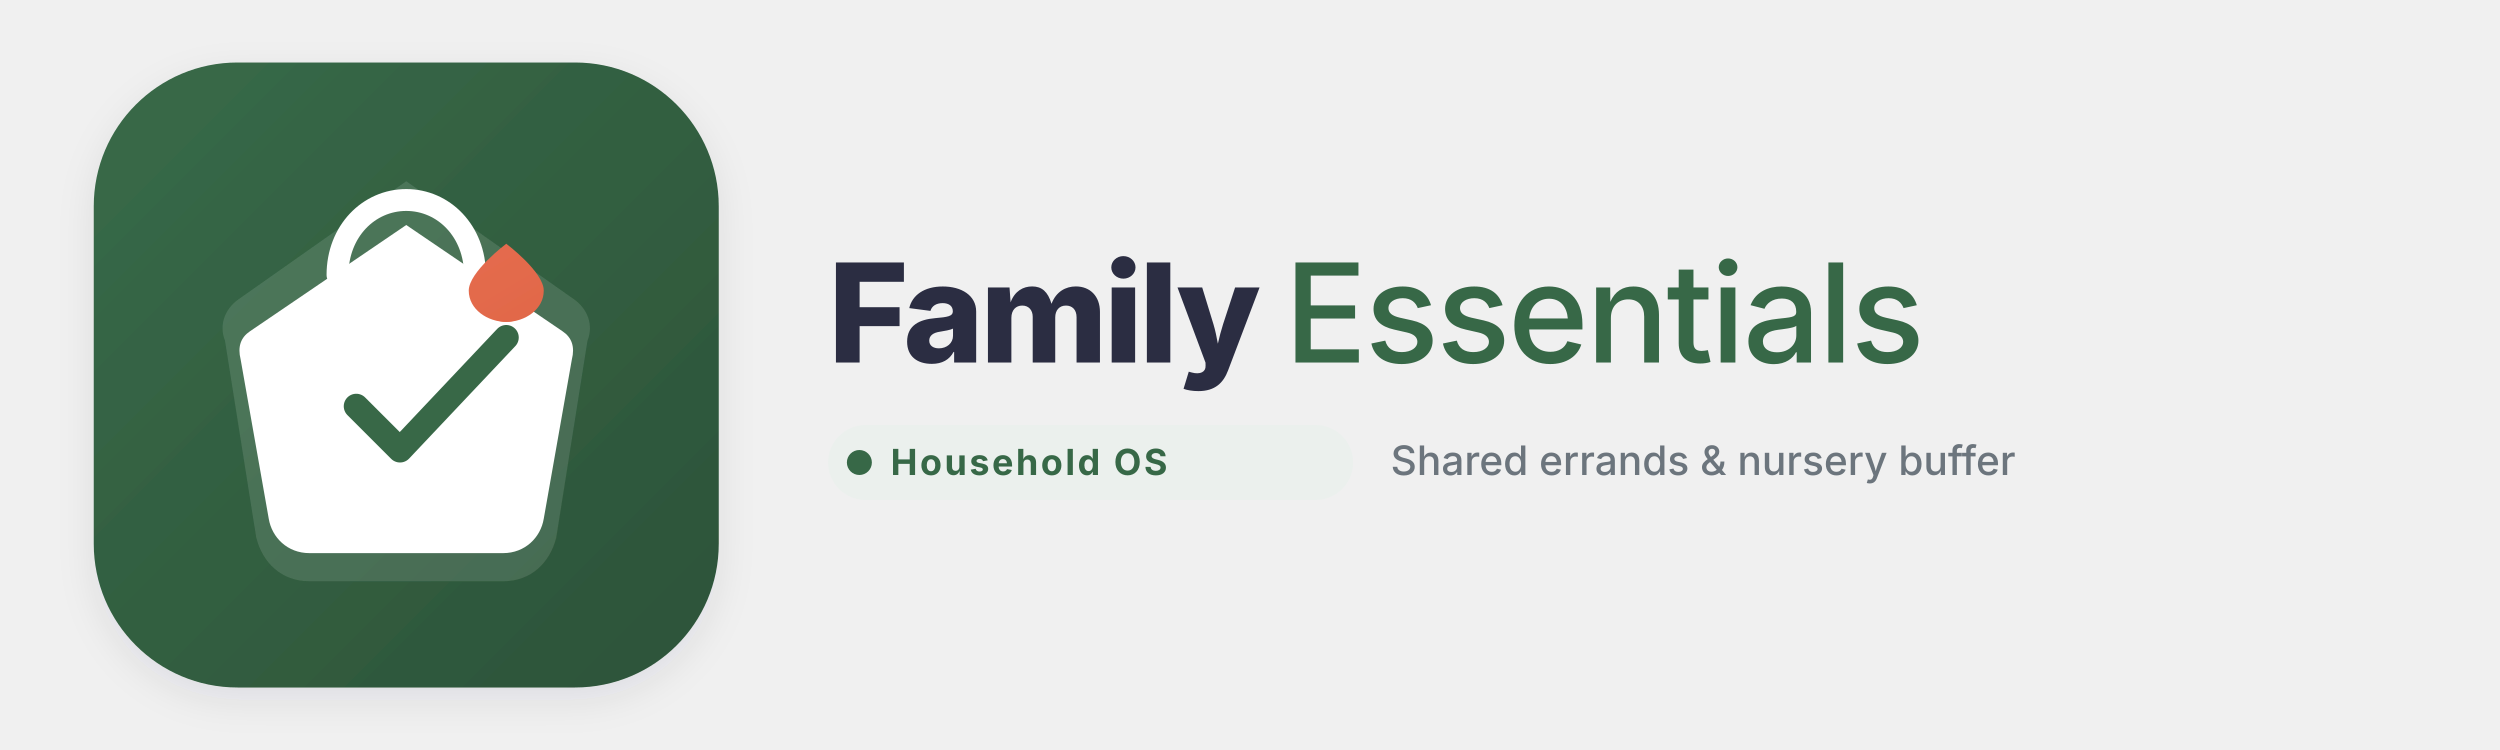
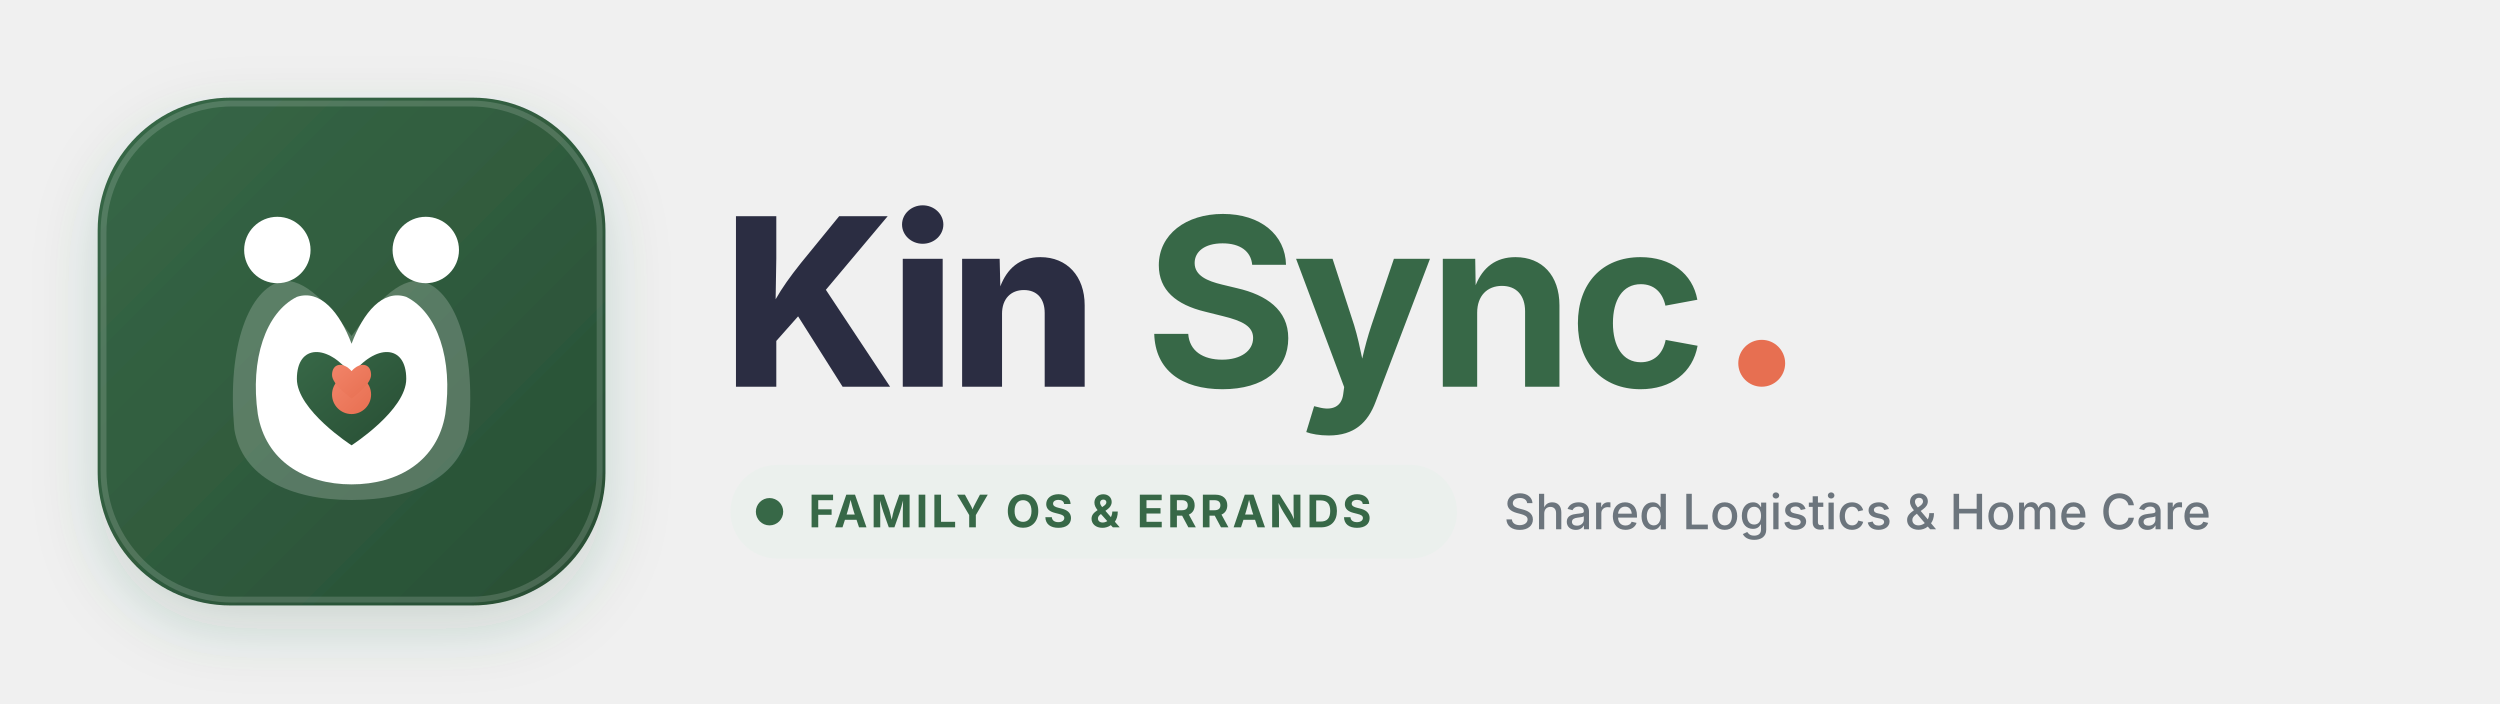
- <svg xmlns="http://www.w3.org/2000/svg" viewBox="0 0 800 240" width="800" height="240" fill="none">
+ <svg xmlns="http://www.w3.org/2000/svg" viewBox="0 0 640 180" width="640" height="180" fill="none">
  <defs>
-     <linearGradient id="primaryGrad" x1="20" y1="20" x2="180" y2="180" gradientUnits="userSpaceOnUse">
+     <linearGradient id="forestGrad" x1="0%" y1="0%" x2="100%" y2="100%">
      <stop offset="0%" stop-color="#376847" />
-       <stop offset="100%" stop-color="#2D553A" />
+       <stop offset="100%" stop-color="#284E34" />
    </linearGradient>
-     <linearGradient id="accentGrad" x1="100" y1="50" x2="160" y2="150" gradientUnits="userSpaceOnUse">
-       <stop offset="0%" stop-color="#E76F51" />
-       <stop offset="100%" stop-color="#D95D3E" />
+     <linearGradient id="coralGrad" x1="0%" y1="0%" x2="100%" y2="100%">
+       <stop offset="0%" stop-color="#F28469" />
+       <stop offset="100%" stop-color="#E76F51" />
    </linearGradient>
-     <filter id="subtleShadow" x="-10%" y="-10%" width="120%" height="120%" filterUnits="userSpaceOnUse">
-       <feDropShadow dx="0" dy="4" stdDeviation="6" flood-color="#2B2D42" flood-opacity="0.08" />
+     <filter id="iconGlow" x="-20%" y="-20%" width="140%" height="140%" filterUnits="userSpaceOnUse">
+       <feDropShadow dx="0" dy="6" stdDeviation="8" flood-color="#376847" flood-opacity="0.18" />
    </filter>
  </defs>
-   <g transform="translate(30, 20)" filter="url(#subtleShadow)">
-     <rect x="0" y="0" width="200" height="200" rx="46" fill="url(#primaryGrad)" />
-     <path d="M100 38 L154 76 C158 79 160 84 158 89 L148 152 C146 160 140 166 131 166 L69 166 C60 166 54 160 52 152 L42 89 C40 84 42 79 46 76 Z" fill="#FFFFFF" fill-opacity="0.12" />
-     <path d="M78 68 C78 54 88 44 100 44 C112 44 122 54 122 68" stroke="#FFFFFF" stroke-width="7" stroke-linecap="round" stroke-linejoin="round" />
-     <path d="M100 52 L150 86 C153 88 154 91 153 95 L144 146 C143 152 138 157 131 157 L69 157 C62 157 57 152 56 146 L47 95 C46 91 47 88 50 86 Z" fill="#FFFFFF" />
-     <path d="M84 110 L98 124 L132 88" stroke="#376847" stroke-width="8" stroke-linecap="round" stroke-linejoin="round" />
-     <circle cx="132" cy="74" r="9" fill="url(#accentGrad)" />
-     <path d="M132 83 C138 83 144 79 144 73 C144 67 132 58 132 58 C132 58 120 67 120 73 C120 79 126 83 132 83 Z" fill="url(#accentGrad)" />
+   <g transform="translate(25, 25)">
+     <rect x="0" y="0" width="130" height="130" rx="34" fill="url(#forestGrad)" filter="url(#iconGlow)" />
+     <rect x="1.5" y="1.5" width="127" height="127" rx="33" stroke="#FFFFFF" stroke-opacity="0.15" stroke-width="1.5" />
+     <g transform="translate(65, 65)">
+       <circle cx="-19" cy="-26" r="8.5" fill="#FFFFFF" />
+       <circle cx="19" cy="-26" r="8.5" fill="#FFFFFF" />
+       <path d="M -30 20 C -32 -2, -26 -16, -18 -18 C -12 -19, -6 -12, 0 -4 C 6 -12, 12 -19, 18 -18 C 26 -16, 32 -2, 30 20 C 28 32, 16 38, 0 38 C -16 38, -28 32, -30 20 Z" fill="#FFFFFF" fill-opacity="0.2" />
+       <path d="M -24 16 C -26 2, -22 -10, -14 -14 C -8 -16, -3 -10, 0 -2 C 3 -10, 8 -16, 14 -14 C 22 -10, 26 2, 24 16 C 22 28, 12 34, 0 34 C -12 34, -22 28, -24 16 Z" fill="#FFFFFF" />
+       <path d="M 0 6 C -6 -2, -14 -2, -14 7 C -14 15, 0 24, 0 24 C 0 24, 14 15, 14 7 C 14 -2, 6 -2, 0 6 Z" fill="url(#forestGrad)" />
+       <circle cx="0" cy="11" r="5" fill="url(#coralGrad)" />
+       <path d="M 0 5 C 2.2 2.5, 5 3, 5 6 C 5 8.5, 0 12, 0 12 C 0 12, -5 8.5, -5 6 C -5 3, -2.2 2.5, 0 5 Z" fill="url(#coralGrad)" />
+     </g>
  </g>
-   <g transform="translate(265, 84)">
-     <text x="0" y="32" font-family="'Plus Jakarta Sans', system-ui, -apple-system, sans-serif" font-size="44" font-weight="800" letter-spacing="-1.2" fill="#2B2D42">Family</text>
-     <text x="146" y="32" font-family="'Plus Jakarta Sans', system-ui, -apple-system, sans-serif" font-size="44" font-weight="500" letter-spacing="-0.8" fill="#376847">Essentials</text>
-     <rect x="0" y="52" width="168" height="24" rx="12" fill="#EBF0ED" />
-     <circle cx="10" cy="64" r="4" fill="#376847" />
-     <text x="20" y="68" font-family="'Plus Jakarta Sans', system-ui, -apple-system, sans-serif" font-size="11.5" font-weight="700" letter-spacing="0.8" fill="#376847" text-transform="uppercase">Household OS</text>
-     <text x="180" y="68" font-family="'Plus Jakarta Sans', system-ui, -apple-system, sans-serif" font-size="13" font-weight="500" fill="#6C757D">Shared errands &amp; nursery buffer</text>
+   <g transform="translate(185, 45)">
+     <g>
+       <text x="0" y="54" font-family="'Plus Jakarta Sans', system-ui, -apple-system, sans-serif" font-size="60" font-weight="800" letter-spacing="-1.8" fill="#2B2D42">Kin</text>
+       <text x="108" y="54" font-family="'Plus Jakarta Sans', system-ui, -apple-system, sans-serif" font-size="60" font-weight="700" letter-spacing="-1.4" fill="#376847">Sync</text>
+       <circle cx="266" cy="48" r="6" fill="#E76F51" />
+     </g>
+     <g transform="translate(2, 74)">
+       <rect x="0" y="0" width="186" height="24" rx="12" fill="#EBF0ED" />
+       <circle cx="10" cy="12" r="3.5" fill="#376847" />
+       <text x="20" y="16" font-family="'Plus Jakarta Sans', system-ui, -apple-system, sans-serif" font-size="11.5" font-weight="700" letter-spacing="0.8" fill="#376847" text-transform="uppercase">FAMILY OS &amp; ERRANDS</text>
+       <text x="198" y="16.5" font-family="'Plus Jakarta Sans', system-ui, -apple-system, sans-serif" font-size="12.5" font-weight="500" fill="#6C757D">Shared Logistics &amp; Home Care</text>
+     </g>
  </g>
</svg>
